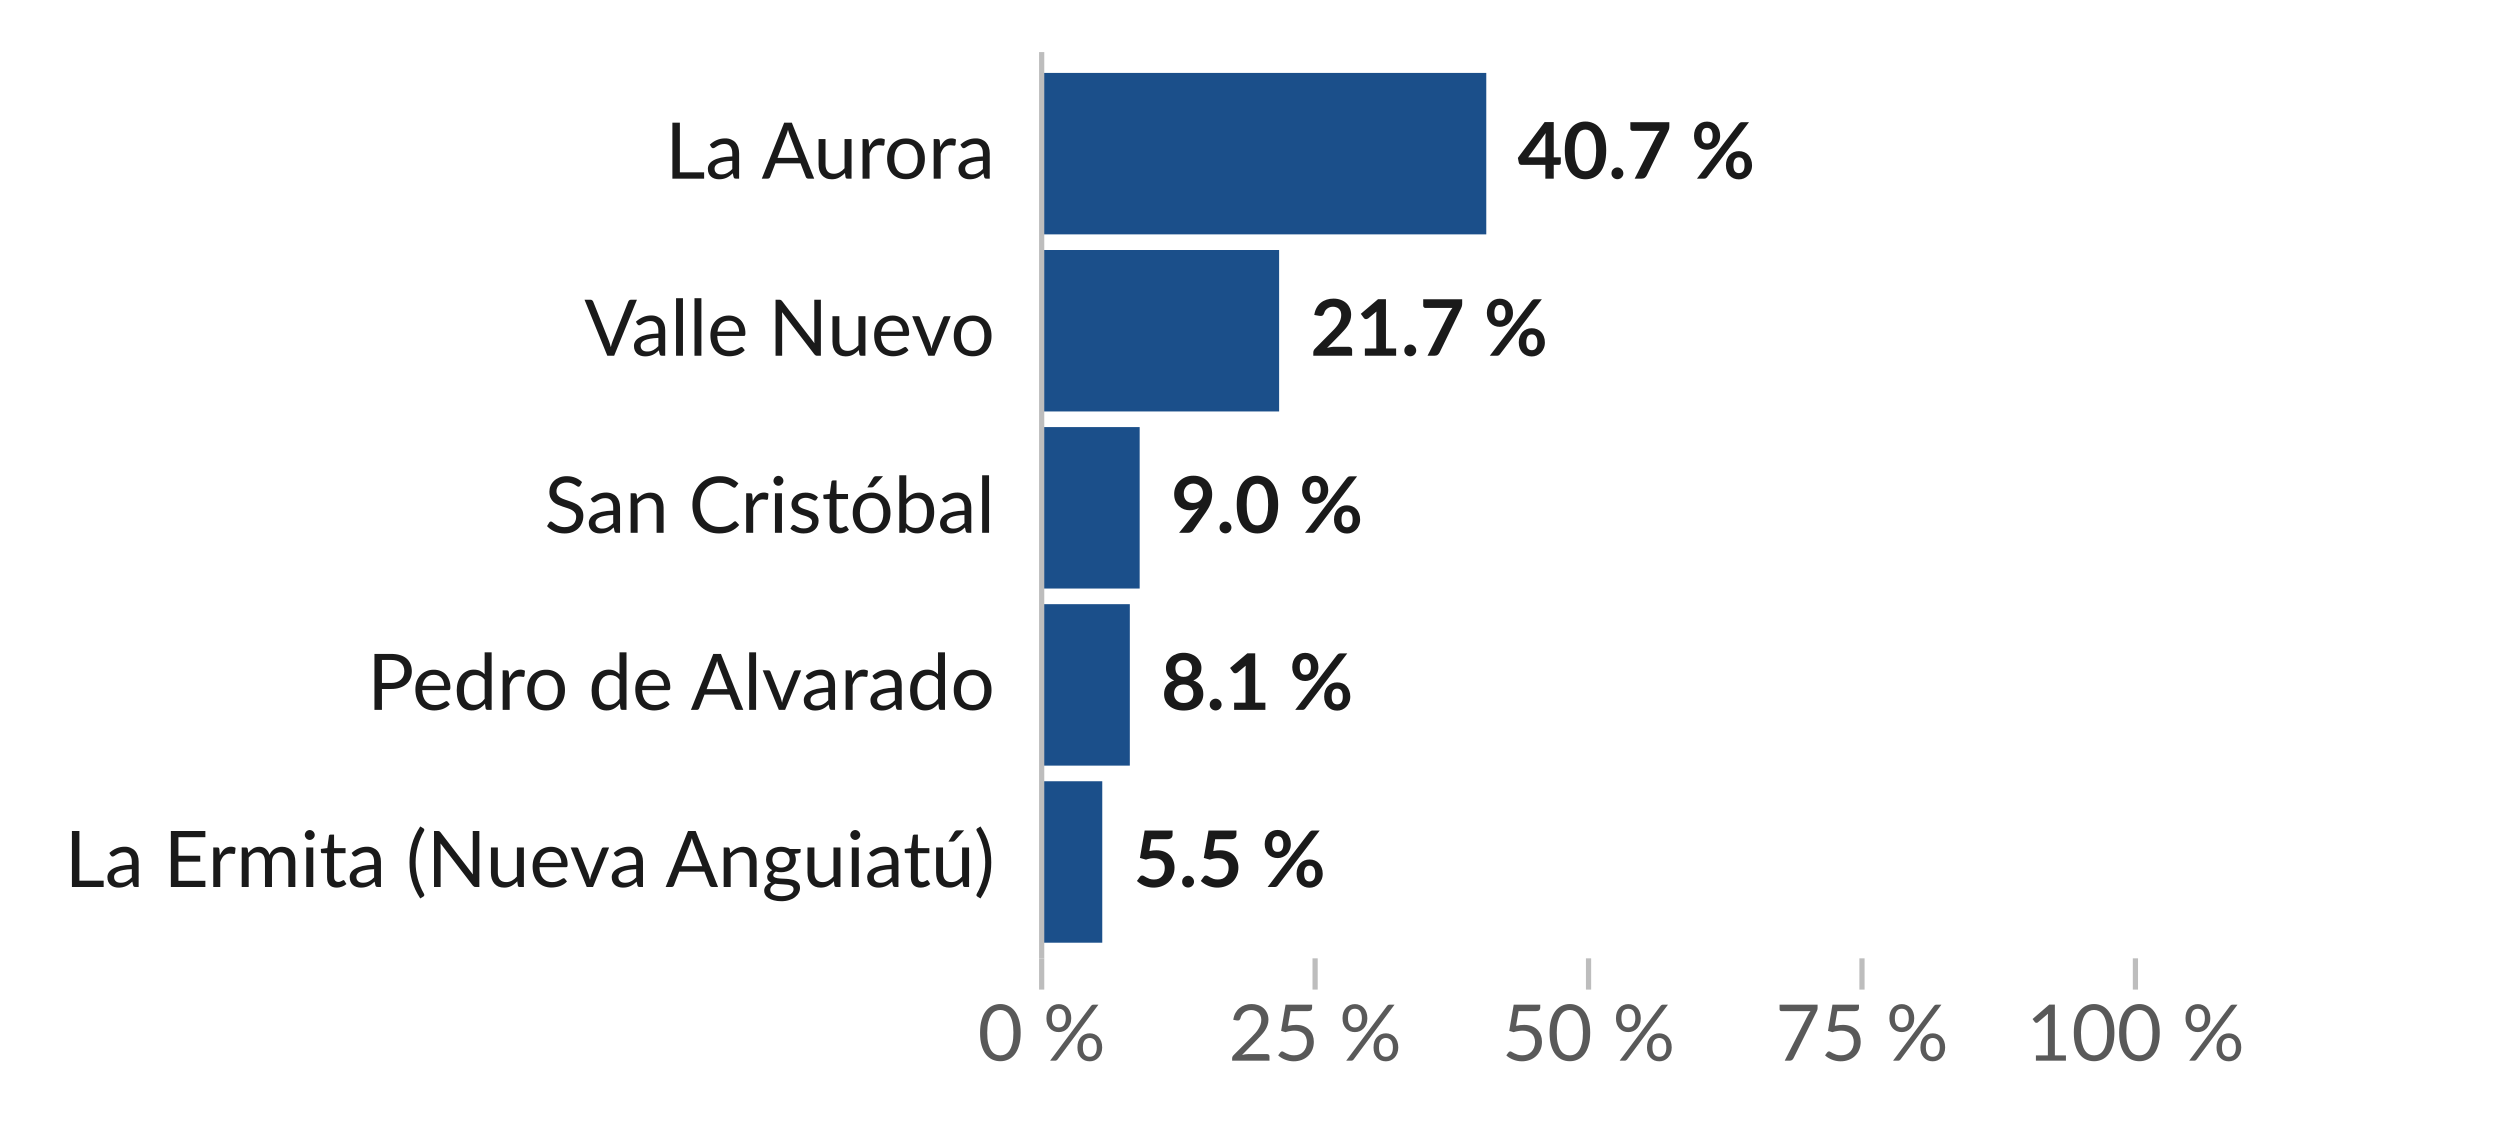
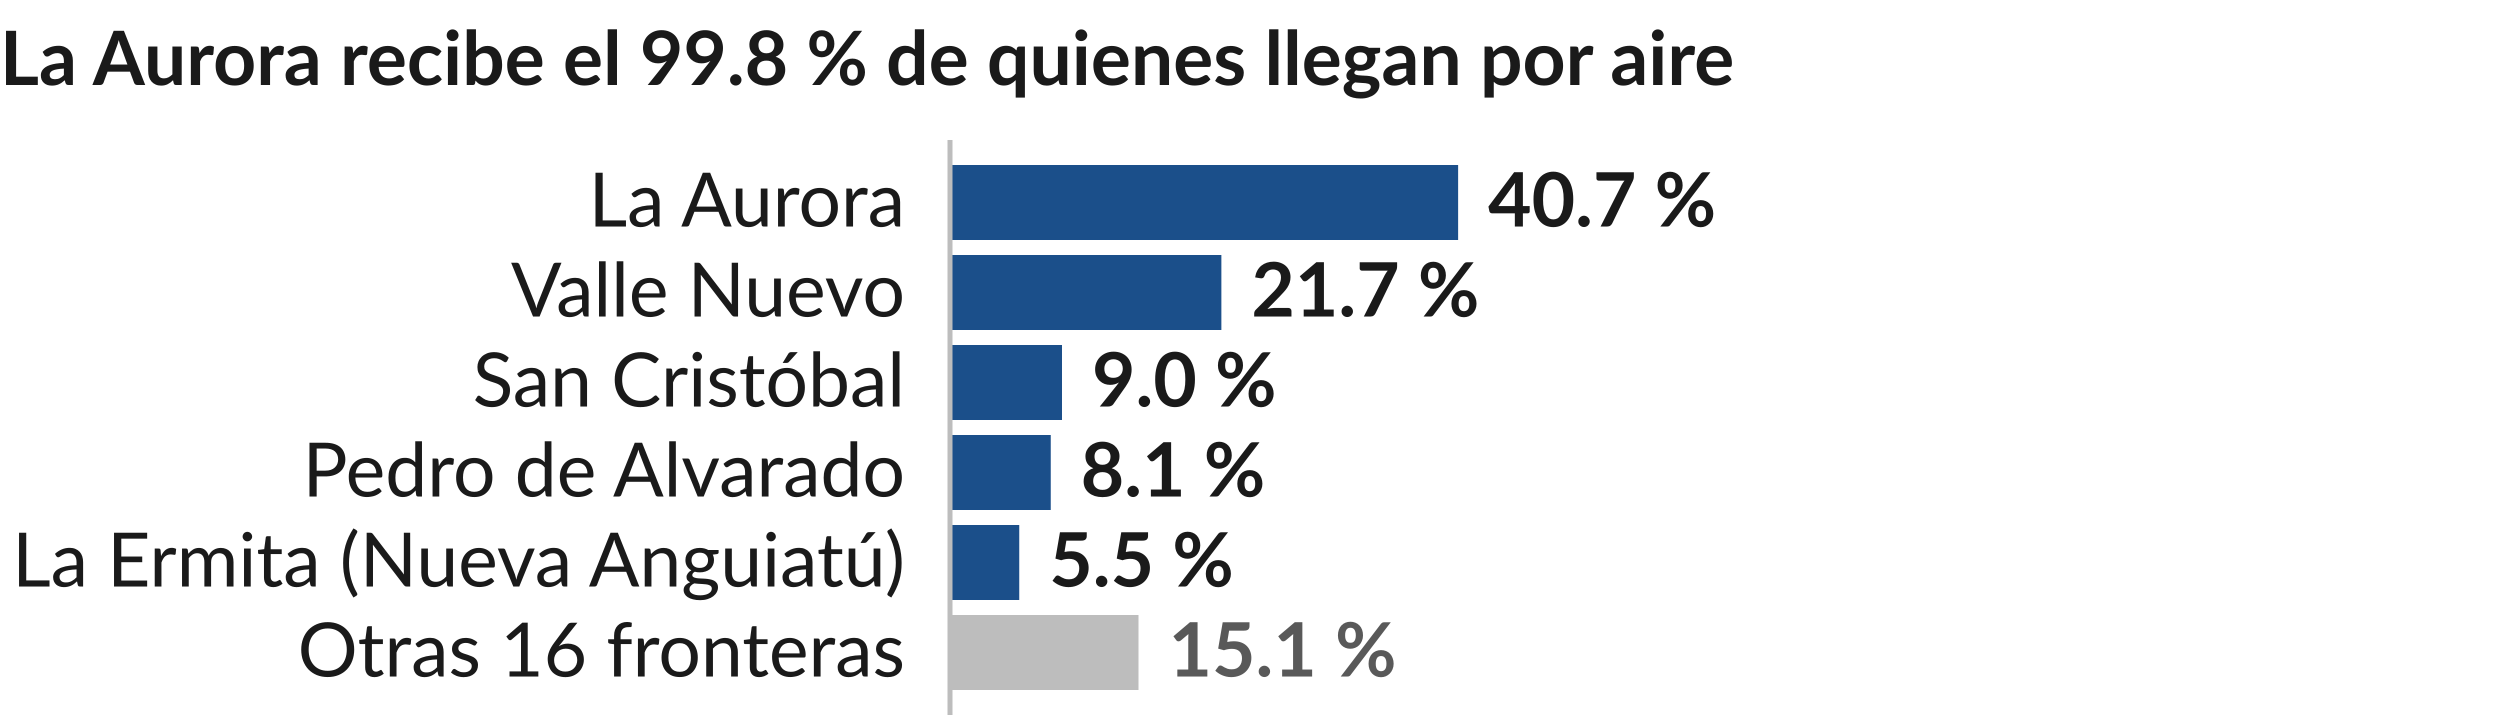
- <svg xmlns="http://www.w3.org/2000/svg" style="font-family:Lato, sans-serif;font-size:15px;color:#1A1A1A;background:#FFFFFF;overflow:visible" viewBox="0 0 480 220" height="220" width="480" text-anchor="middle" font-size="10" font-family="system-ui, sans-serif" fill="currentColor" class="plot-d6a7b5">
-   <style>:where(.plot-d6a7b5) {
+ <svg xmlns="http://www.w3.org/2000/svg" width="500" height="145" viewBox="0 0 500 145" style="font-family:Lato, sans-serif;background:#FFFFFF">
+   <text x="0" y="17" font-size="15" fill="#1A1A1A">
+     <tspan font-weight="700">La Aurora recibe el 99.8 % de quienes llegan por aire</tspan>
+   </text>
+   <g transform="translate(0,26)">
+     <svg style="font-family:Lato, sans-serif;font-size:15px;color:#1A1A1A;background:#FFFFFF;overflow:visible" viewBox="0 0 500 119" height="119" width="500" text-anchor="middle" font-size="10" font-family="system-ui, sans-serif" fill="currentColor" class="plot-d6a7b5">
+       <style>:where(.plot-d6a7b5) {
  --plot-background: white;
  display: block;
  height: auto;
  height: intrinsic;
  max-width: 100%;
}
:where(.plot-d6a7b5 text),
:where(.plot-d6a7b5 tspan) {
  white-space: pre;
}</style>
-   <g transform="translate(-9,15.5)" text-anchor="end" fill="#1A1A1A" aria-label="y-axis tick label">
-     <text transform="translate(200,14)" y="0.32em">La Aurora</text>
-     <text transform="translate(200,48)" y="0.32em">Valle Nuevo</text>
-     <text transform="translate(200,82)" y="0.32em">San Cristóbal</text>
-     <text transform="translate(200,116)" y="0.32em">Pedro de Alvarado</text>
-     <text transform="translate(200,150)" y="0.32em">La Ermita (Nueva Anguiatú)</text>
-   </g>
-   <g stroke="#BDBDBD" fill="none" aria-hidden="true" aria-label="x-axis tick">
-     <path d="M0,0L0,6" transform="translate(200,184)" />
-     <path d="M0,0L0,6" transform="translate(252.5,184)" />
-     <path d="M0,0L0,6" transform="translate(305,184)" />
-     <path d="M0,0L0,6" transform="translate(357.5,184)" />
-     <path d="M0,0L0,6" transform="translate(410,184)" />
-   </g>
-   <g transform="translate(0,9)" font-variant="tabular-nums" fill="#595959" aria-label="x-axis tick label">
-     <text transform="translate(200,184)" y="0.71em">0 %</text>
-     <text transform="translate(252.5,184)" y="0.71em">25 %</text>
-     <text transform="translate(305,184)" y="0.71em">50 %</text>
-     <text transform="translate(357.5,184)" y="0.71em">75 %</text>
-     <text transform="translate(410,184)" y="0.71em">100 %</text>
-   </g>
-   <g fill="#1B4F8A" aria-label="bar">
-     <rect height="31" y="14" width="85.365" x="200" />
-     <rect height="31" y="48" width="45.591" x="200" />
-     <rect height="31" y="82" width="18.816" x="200" />
-     <rect height="31" y="116" width="16.926" x="200" />
-     <rect height="31" y="150" width="11.634" x="200" />
-   </g>
-   <g stroke="#BDBDBD" aria-label="rule">
-     <line y2="184" y1="10" x2="200" x1="200" />
-   </g>
-   <g transform="translate(6,15.5)" font-weight="700" text-anchor="start" aria-label="text">
-     <text transform="translate(285.365,14)" y="0.32em">40.7 %</text>
-     <text transform="translate(245.591,48)" y="0.32em">21.7 %</text>
-     <text transform="translate(218.816,82)" y="0.32em">9.0 %</text>
-     <text transform="translate(216.926,116)" y="0.32em">8.1 %</text>
-     <text transform="translate(211.634,150)" y="0.32em">5.5 %</text>
+       <g transform="translate(-9,7.5)" text-anchor="end" fill="#1A1A1A" aria-label="y-axis tick label">
+         <text transform="translate(190,7)" y="0.32em">La Aurora</text>
+         <text transform="translate(190,25)" y="0.32em">Valle Nuevo</text>
+         <text transform="translate(190,43)" y="0.32em">San Cristóbal</text>
+         <text transform="translate(190,61)" y="0.32em">Pedro de Alvarado</text>
+         <text transform="translate(190,79)" y="0.32em">La Ermita (Nueva Anguiatú)</text>
+         <text transform="translate(190,97)" y="0.32em">Otras 16 fronteras</text>
+       </g>
+       <g aria-label="bar">
+         <rect fill="#1B4F8A" height="15" y="7" width="101.625" x="190" />
+         <rect fill="#1B4F8A" height="15" y="25" width="54.275" x="190" />
+         <rect fill="#1B4F8A" height="15" y="43" width="22.4" x="190" />
+         <rect fill="#1B4F8A" height="15" y="61" width="20.15" x="190" />
+         <rect fill="#1B4F8A" height="15" y="79" width="13.85" x="190" />
+         <rect fill="#BDBDBD" height="15" y="97" width="37.7" x="190" />
+       </g>
+       <g stroke="#BDBDBD" aria-label="rule">
+         <line y2="117" y1="2" x2="190" x1="190" />
+       </g>
+       <g transform="translate(6,7.5)" font-weight="700" text-anchor="start" aria-label="text">
+         <text fill="#1A1A1A" transform="translate(291.625,7)" y="0.32em">40.7 %</text>
+         <text fill="#1A1A1A" transform="translate(244.275,25)" y="0.32em">21.7 %</text>
+         <text fill="#1A1A1A" transform="translate(212.4,43)" y="0.32em">9.0 %</text>
+         <text fill="#1A1A1A" transform="translate(210.15,61)" y="0.32em">8.1 %</text>
+         <text fill="#1A1A1A" transform="translate(203.85,79)" y="0.32em">5.5 %</text>
+         <text fill="#595959" transform="translate(227.7,97)" y="0.32em">15.1 %</text>
+       </g>
+     </svg>
  </g>
</svg>
